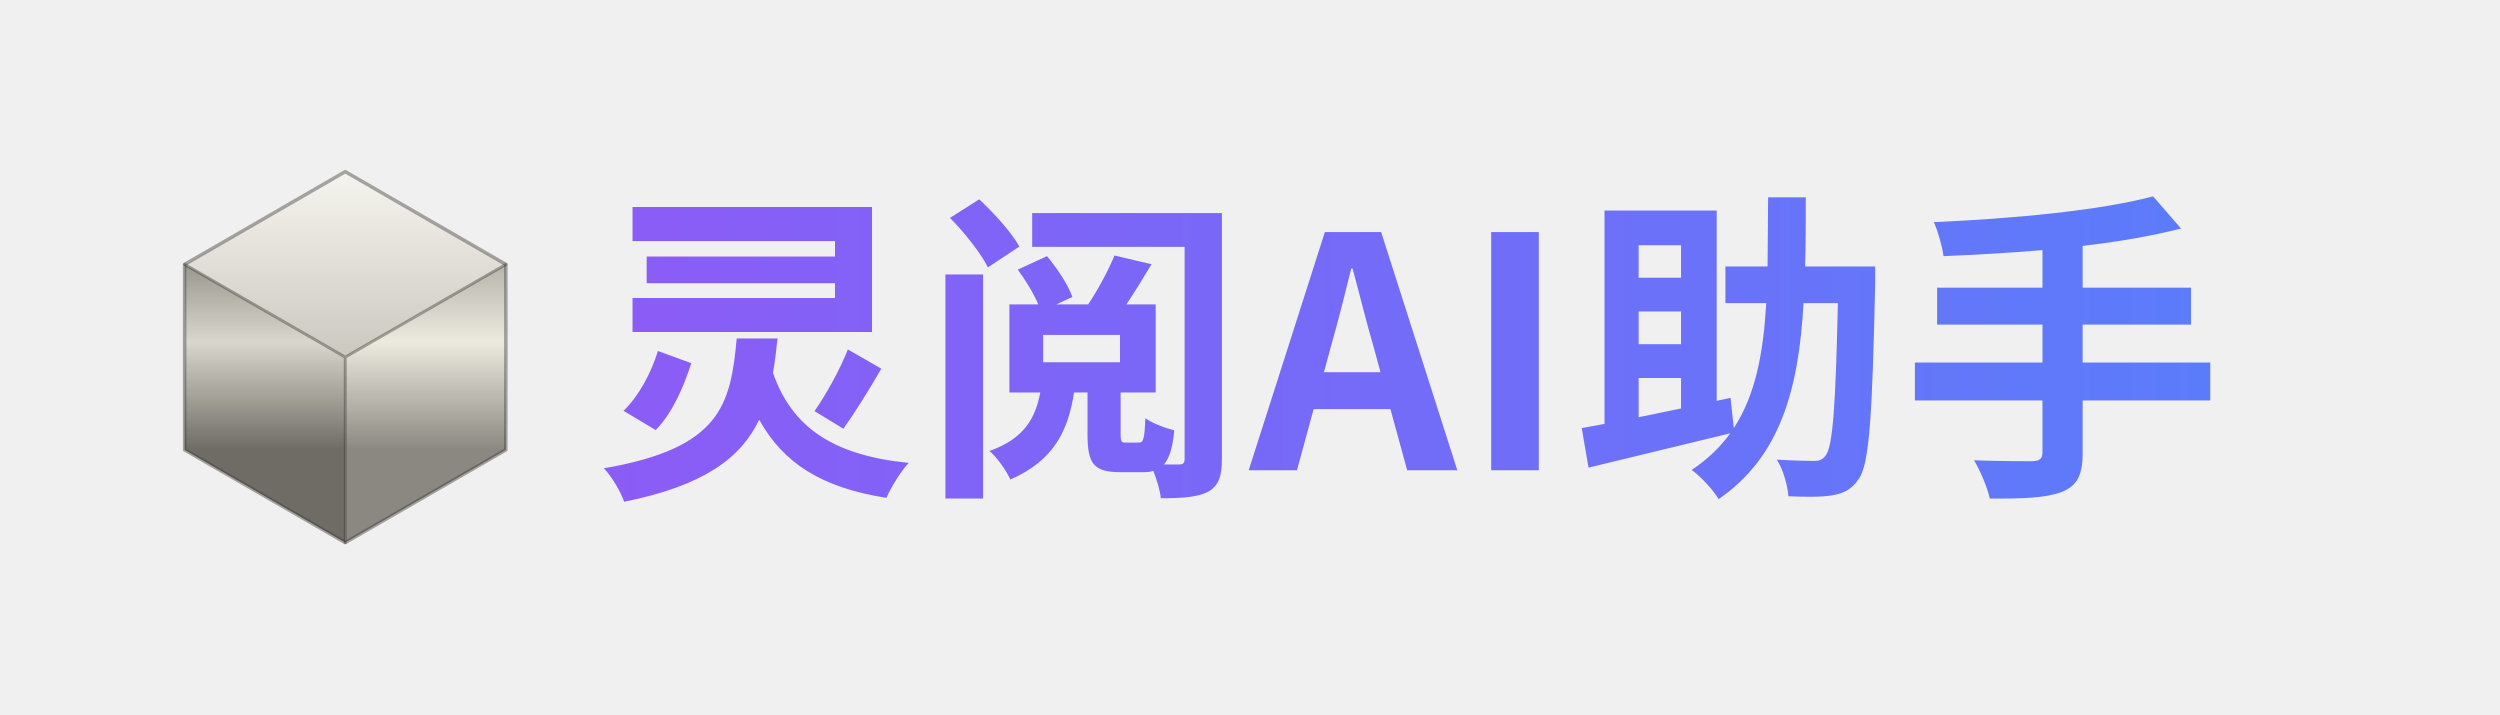
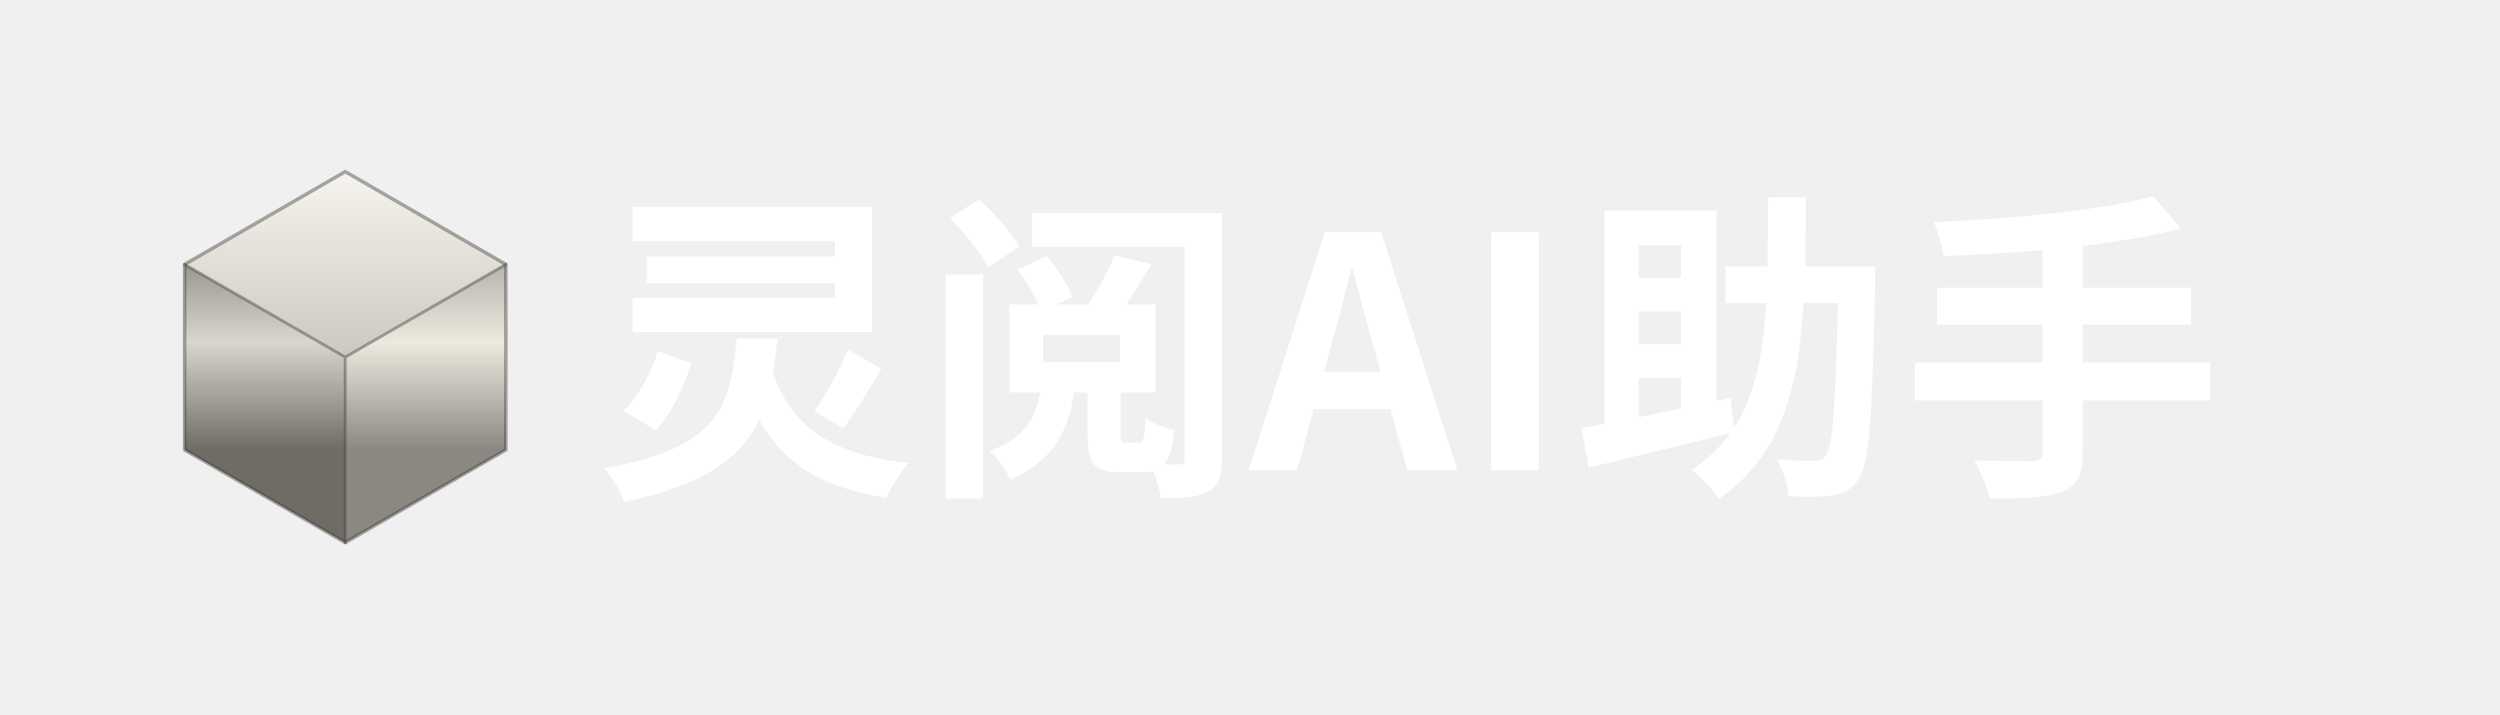
<svg xmlns="http://www.w3.org/2000/svg" width="420" height="120" viewBox="0 0 420 120" role="img" aria-label="灵阅AI助手">
  <defs>
-     <linearGradient id="tg" x1="0" y1="0" x2="1" y2="0">
-       <stop offset="0" stop-color="#8B5CF6" />
-       <stop offset="1" stop-color="#5B7CFA" />
-     </linearGradient>
    <linearGradient id="ft" gradientUnits="userSpaceOnUse" x1="0" y1="-1" x2="0" y2="0">
      <stop offset="0" stop-color="#f6f4ee" />
      <stop offset="1" stop-color="#cbc8c0" />
    </linearGradient>
    <linearGradient id="fr" gradientUnits="userSpaceOnUse" x1="0.866" y1="-0.5" x2="0.866" y2="0.5">
      <stop offset="0" stop-color="#b7b4ac" />
      <stop offset="0.42" stop-color="#eceadf" />
      <stop offset="1" stop-color="#8b8881" />
    </linearGradient>
    <linearGradient id="fl" gradientUnits="userSpaceOnUse" x1="-0.866" y1="-0.5" x2="-0.866" y2="0.5">
      <stop offset="0" stop-color="#9a978f" />
      <stop offset="0.42" stop-color="#d9d6cd" />
      <stop offset="1" stop-color="#6f6c66" />
    </linearGradient>
  </defs>
  <g transform="translate(58,60) scale(31.16)">
    <polygon points="0,-1 0.866,-0.5 0,0 -0.866,-0.5" fill="url(#ft)" />
    <polygon points="0.866,-0.5 0.866,0.5 0,1 0,0" fill="url(#fr)" />
    <polygon points="-0.866,-0.5 0,0 0,1 -0.866,0.5" fill="url(#fl)" />
    <path d="M0.866,-0.5 L0,0 M-0.866,-0.5 L0,0 M0,0 L0,1" fill="none" stroke="rgba(58,56,52,.42)" stroke-width="0.016" stroke-linecap="round" stroke-linejoin="round" />
    <polygon points="0,-1 0.866,-0.5 0.866,0.5 0,1 -0.866,0.5 -0.866,-0.5" fill="none" stroke="rgba(58,56,52,.42)" stroke-width="0.019" stroke-linejoin="round" />
  </g>
-   <text x="100" y="79" font-family="PingFang SC,Hiragino Sans GB,Microsoft YaHei,Noto Sans CJK SC,Verdana,sans-serif" font-size="54" font-weight="700" letter-spacing="1" fill="url(#tg)">灵阅AI助手</text>
+   <text x="100" y="79" font-family="PingFang SC,Hiragino Sans GB,Microsoft YaHei,Noto Sans CJK SC,Verdana,sans-serif" font-size="54" font-weight="700" letter-spacing="1" fill="#fff">灵阅AI助手</text>
</svg>
